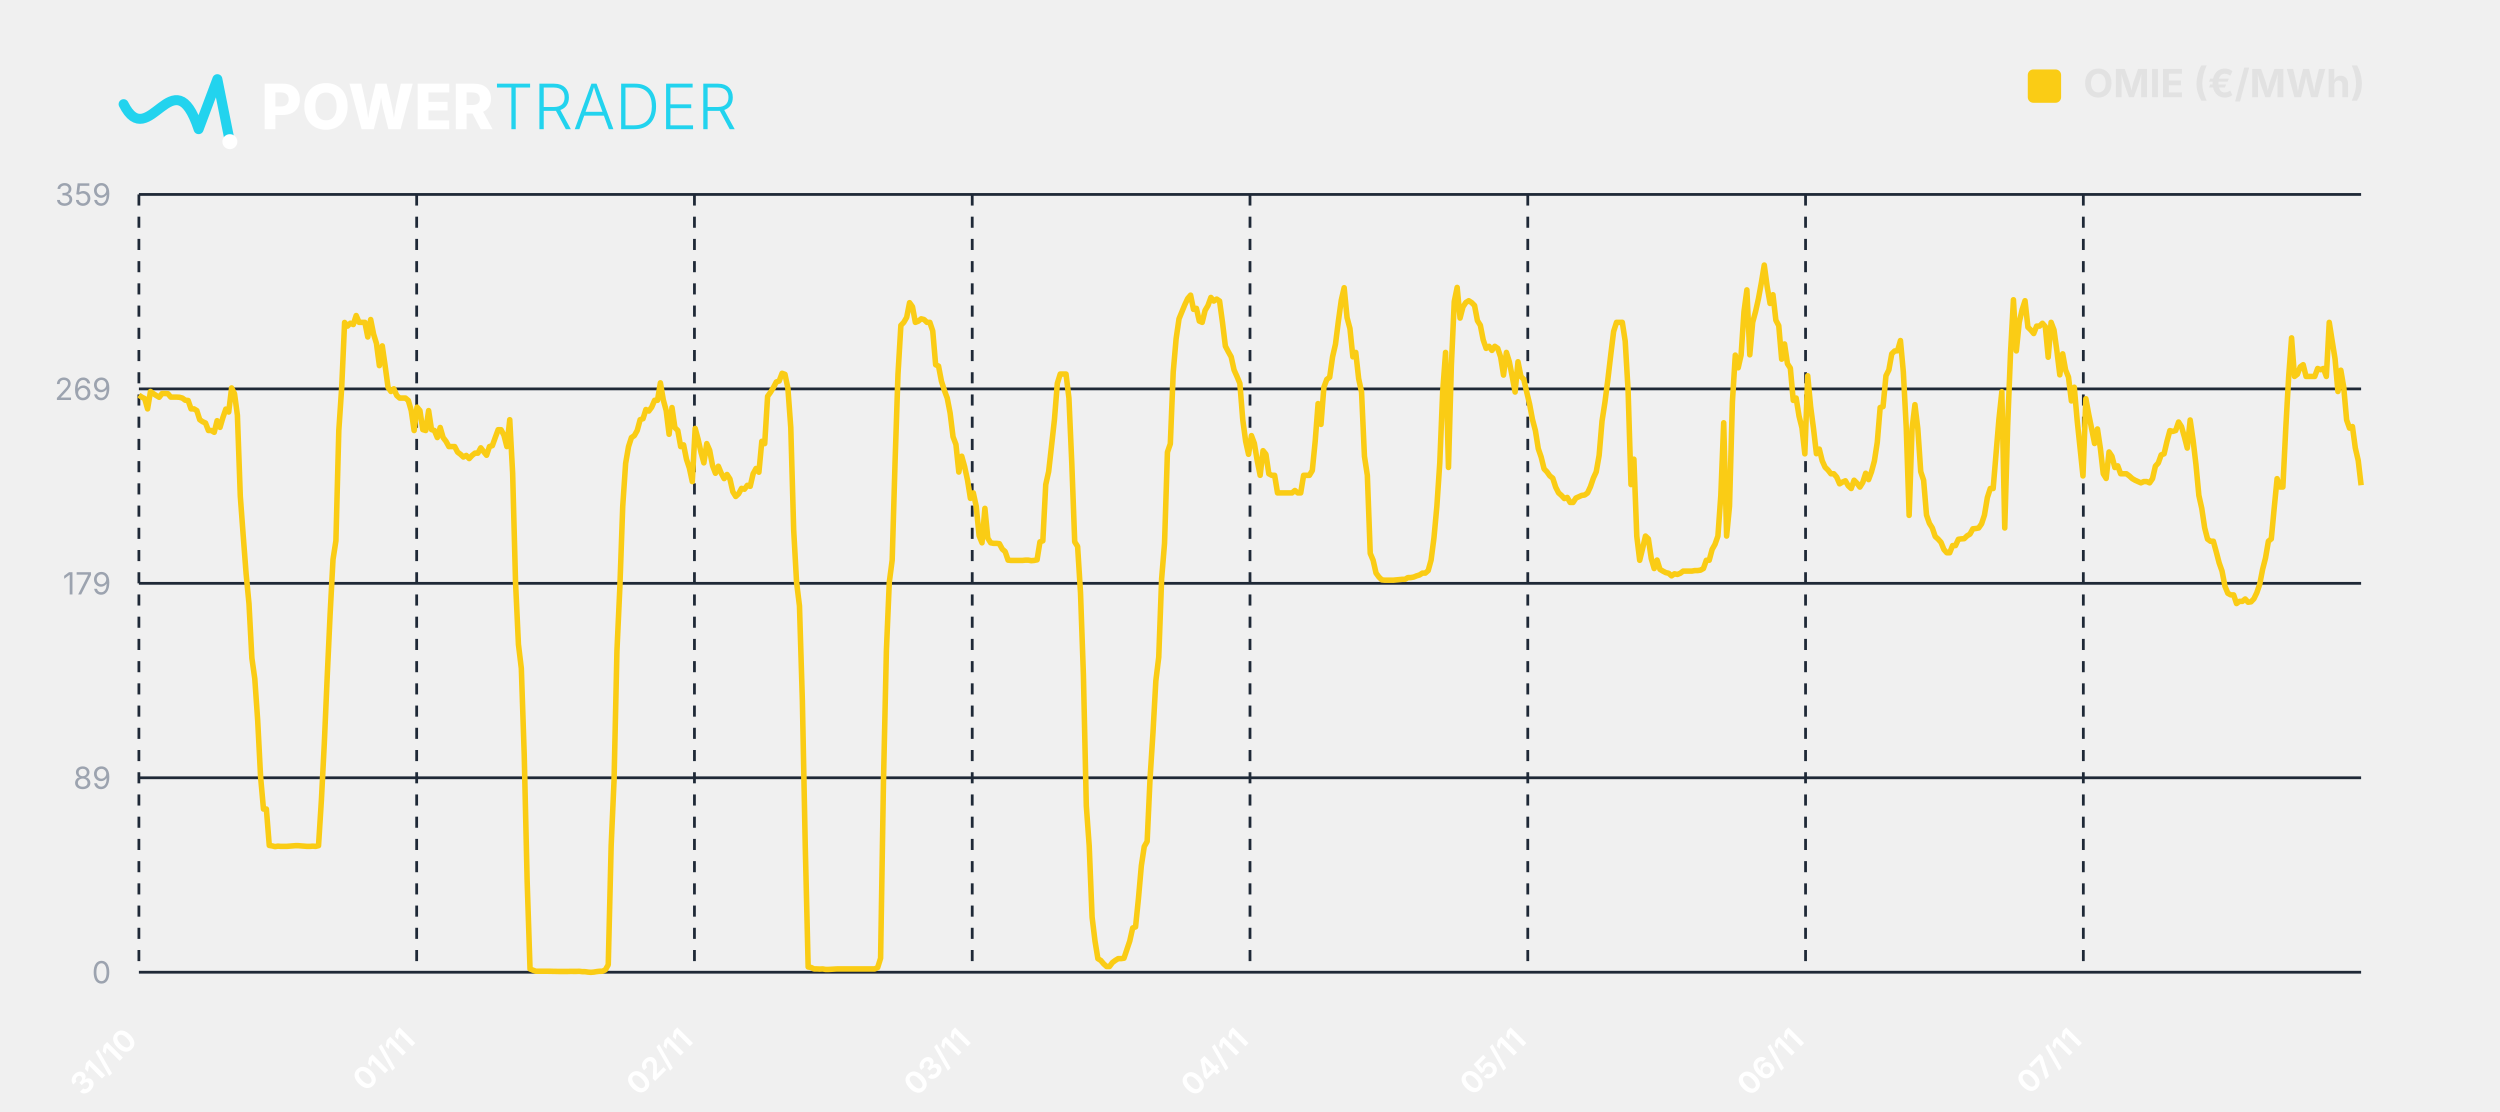
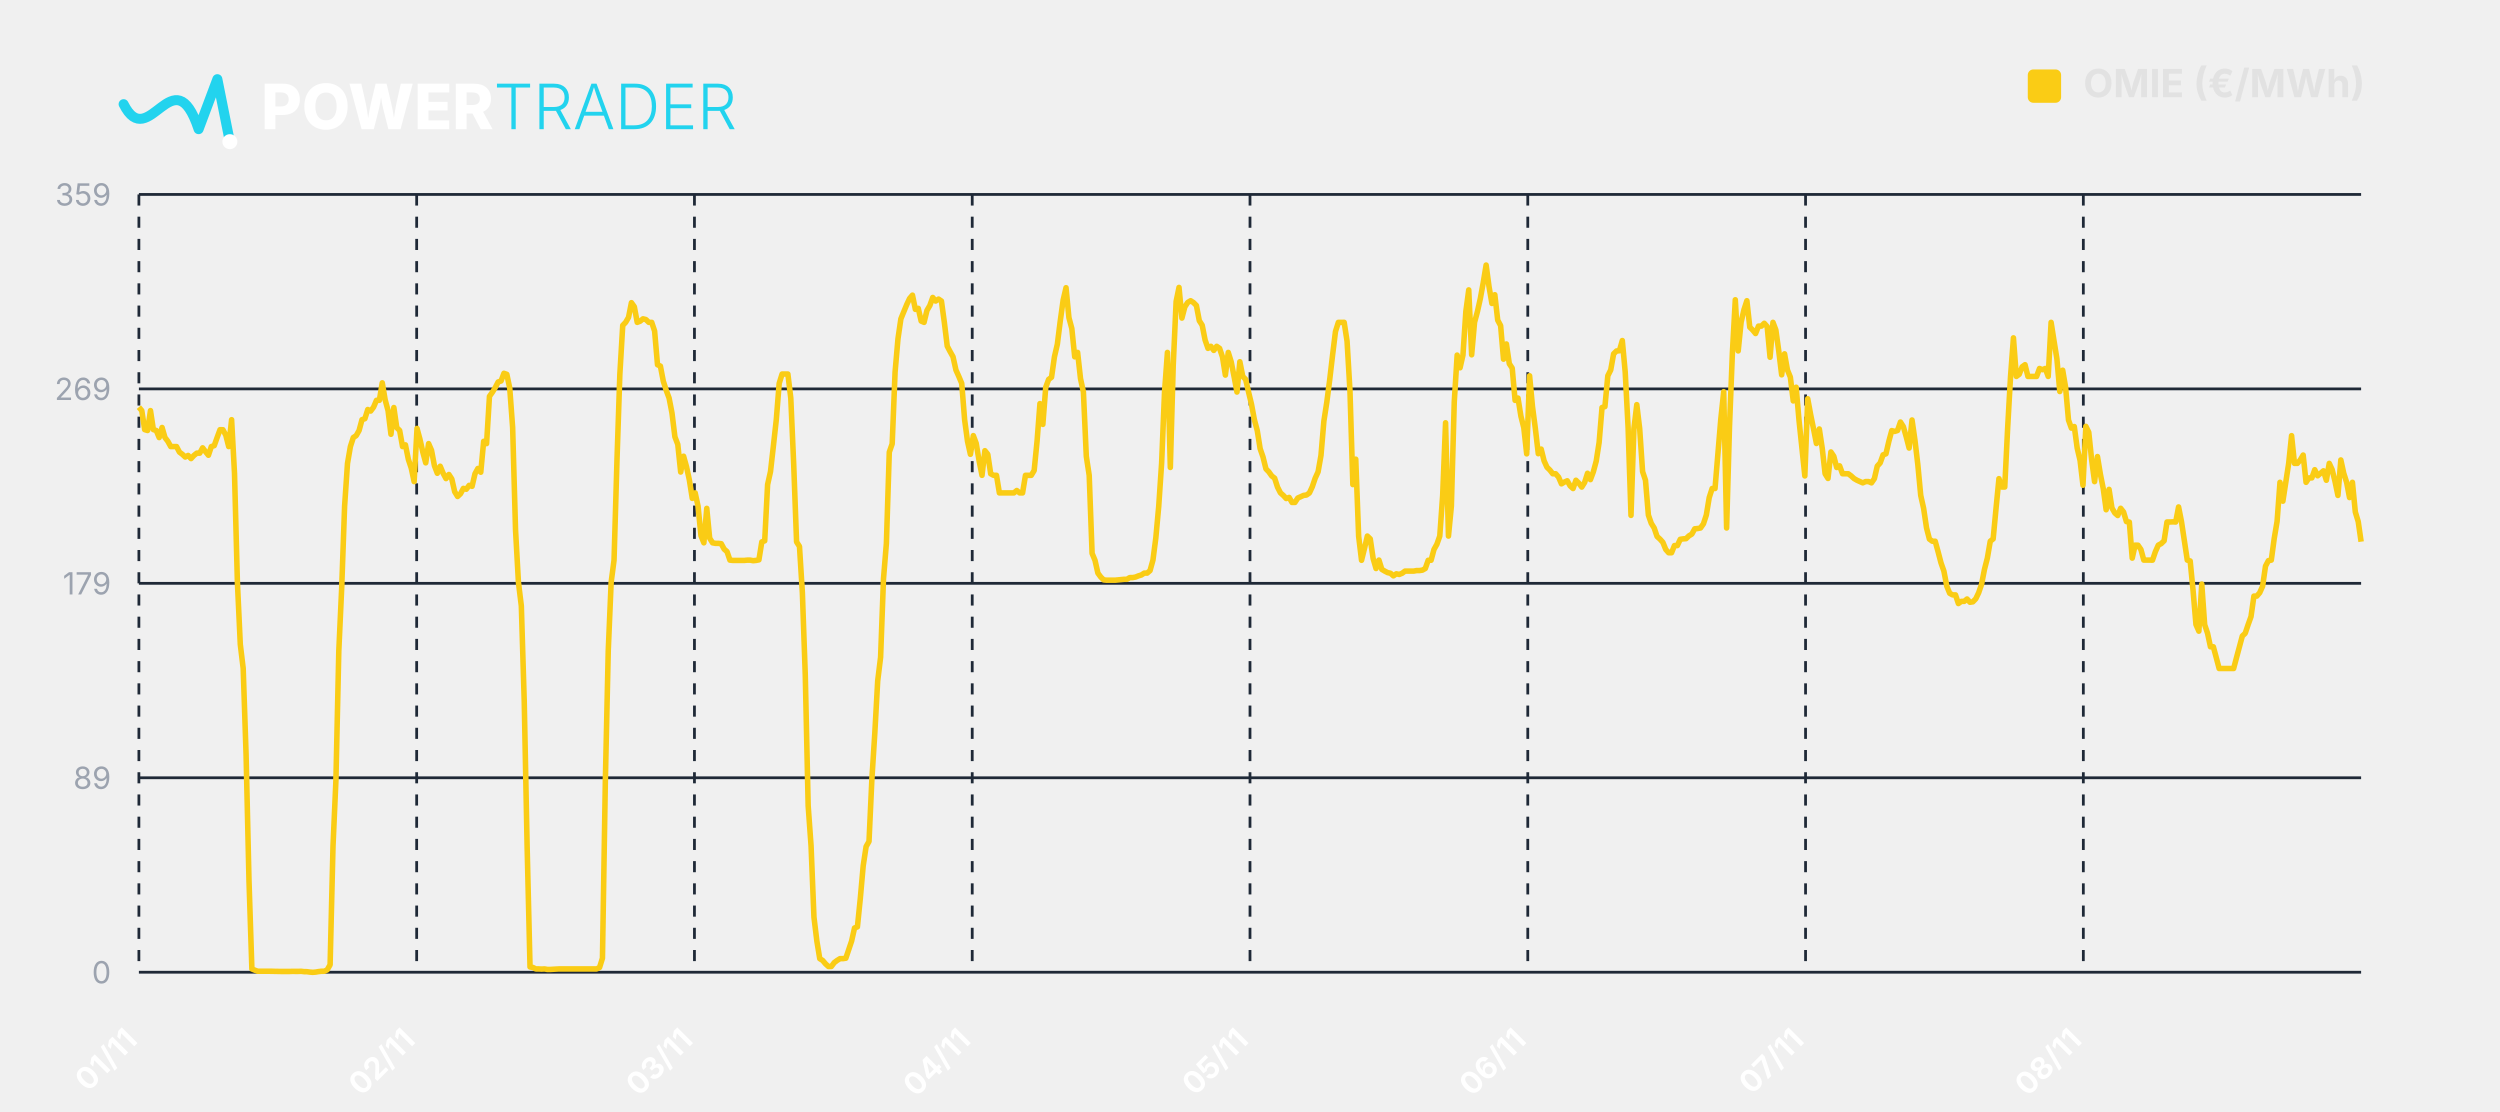
<svg xmlns="http://www.w3.org/2000/svg" viewBox="0 0 900 400" style="font-family: 'Inter', sans-serif; background: #0b0f19;">
  <g transform="translate(40, 15) scale(0.45)">
    <path d="M10 50 C30 90 50 10 70 70 L85 30 L95 80" stroke="#22d3ee" stroke-width="8" stroke-linecap="round" stroke-linejoin="round" fill="none" />
    <circle cx="95" cy="80" r="6" fill="#ffffff" />
    <text x="120" y="70" font-family="'Inter', sans-serif" font-weight="800" font-size="50" fill="#ffffff">POWER<tspan fill="#22d3ee" font-weight="300">TRADER</tspan>
    </text>
  </g>
  <rect x="730" y="25" width="12" height="12" fill="#facc15" rx="2" />
  <text x="750" y="35" font-size="14" font-weight="bold" fill="#e2e2e2">OMIE (€/MWh)</text>
  <line x1="50" y1="350.0" x2="850" y2="350.0" stroke="#1f2937" stroke-width="1" />
  <text x="40" y="354.0" text-anchor="end" font-size="11" fill="#9ca3af">0</text>
  <line x1="50" y1="280.0" x2="850" y2="280.0" stroke="#1f2937" stroke-width="1" />
  <text x="40" y="284.0" text-anchor="end" font-size="11" fill="#9ca3af">89</text>
  <line x1="50" y1="210.0" x2="850" y2="210.0" stroke="#1f2937" stroke-width="1" />
  <text x="40" y="214.0" text-anchor="end" font-size="11" fill="#9ca3af">179</text>
  <line x1="50" y1="140" x2="850" y2="140" stroke="#1f2937" stroke-width="1" />
  <text x="40" y="144" text-anchor="end" font-size="11" fill="#9ca3af">269</text>
  <line x1="50" y1="70.0" x2="850" y2="70.0" stroke="#1f2937" stroke-width="1" />
  <text x="40" y="74.0" text-anchor="end" font-size="11" fill="#9ca3af">359</text>
  <line x1="50.0" y1="70" x2="50.0" y2="350" stroke="#1f2937" stroke-width="1" stroke-dasharray="4,4" />
-   <text x="50.0" y="375" text-anchor="end" transform="rotate(-45, 50.0, 375)" font-size="11" font-weight="bold" fill="#ffffff">31/10</text>
+   <text x="50.0" y="375" text-anchor="end" transform="rotate(-45, 50.0, 375)" font-size="11" font-weight="bold" fill="#ffffff">01/11</text>
  <line x1="150.0" y1="70" x2="150.0" y2="350" stroke="#1f2937" stroke-width="1" stroke-dasharray="4,4" />
-   <text x="150.0" y="375" text-anchor="end" transform="rotate(-45, 150.0, 375)" font-size="11" font-weight="bold" fill="#ffffff">01/11</text>
+   <text x="150.0" y="375" text-anchor="end" transform="rotate(-45, 150.0, 375)" font-size="11" font-weight="bold" fill="#ffffff">02/11</text>
  <line x1="250.0" y1="70" x2="250.0" y2="350" stroke="#1f2937" stroke-width="1" stroke-dasharray="4,4" />
-   <text x="250.0" y="375" text-anchor="end" transform="rotate(-45, 250.0, 375)" font-size="11" font-weight="bold" fill="#ffffff">02/11</text>
+   <text x="250.0" y="375" text-anchor="end" transform="rotate(-45, 250.0, 375)" font-size="11" font-weight="bold" fill="#ffffff">03/11</text>
  <line x1="350.0" y1="70" x2="350.0" y2="350" stroke="#1f2937" stroke-width="1" stroke-dasharray="4,4" />
-   <text x="350.0" y="375" text-anchor="end" transform="rotate(-45, 350.0, 375)" font-size="11" font-weight="bold" fill="#ffffff">03/11</text>
+   <text x="350.0" y="375" text-anchor="end" transform="rotate(-45, 350.0, 375)" font-size="11" font-weight="bold" fill="#ffffff">04/11</text>
  <line x1="450.0" y1="70" x2="450.0" y2="350" stroke="#1f2937" stroke-width="1" stroke-dasharray="4,4" />
-   <text x="450.0" y="375" text-anchor="end" transform="rotate(-45, 450.0, 375)" font-size="11" font-weight="bold" fill="#ffffff">04/11</text>
+   <text x="450.0" y="375" text-anchor="end" transform="rotate(-45, 450.0, 375)" font-size="11" font-weight="bold" fill="#ffffff">05/11</text>
  <line x1="550.0" y1="70" x2="550.0" y2="350" stroke="#1f2937" stroke-width="1" stroke-dasharray="4,4" />
-   <text x="550.0" y="375" text-anchor="end" transform="rotate(-45, 550.0, 375)" font-size="11" font-weight="bold" fill="#ffffff">05/11</text>
+   <text x="550.0" y="375" text-anchor="end" transform="rotate(-45, 550.0, 375)" font-size="11" font-weight="bold" fill="#ffffff">06/11</text>
  <line x1="650.0" y1="70" x2="650.0" y2="350" stroke="#1f2937" stroke-width="1" stroke-dasharray="4,4" />
-   <text x="650.0" y="375" text-anchor="end" transform="rotate(-45, 650.0, 375)" font-size="11" font-weight="bold" fill="#ffffff">06/11</text>
+   <text x="650.0" y="375" text-anchor="end" transform="rotate(-45, 650.0, 375)" font-size="11" font-weight="bold" fill="#ffffff">07/11</text>
  <line x1="750.0" y1="70" x2="750.0" y2="350" stroke="#1f2937" stroke-width="1" stroke-dasharray="4,4" />
-   <text x="750.0" y="375" text-anchor="end" transform="rotate(-45, 750.0, 375)" font-size="11" font-weight="bold" fill="#ffffff">07/11</text>
-   <polyline points="50.0,142.252 51.043,142.953 52.086,143.49 53.129,147.196 54.172,140.928 55.215,141.722 56.258,142.392 57.301,143.015 58.344,141.66 59.387,141.66 60.43,141.722 61.473,142.953 62.516,142.953 63.559,142.953 64.602,143.015 65.645,143.303 66.688,144.082 67.731,144.183 68.774,147.196 69.817,147.196 70.86,147.819 71.904,151.09 72.947,151.814 73.99,152.281 75.033,154.983 76.076,154.983 77.119,155.621 78.162,151.456 79.205,153.854 80.248,150.319 81.291,147.282 82.334,148.325 83.377,139.659 84.42,141.722 85.463,149.462 86.506,178.6 87.549,192.748 88.592,206.453 89.635,217.323 90.678,236.938 91.721,244.335 92.764,259.324 93.807,279.562 94.85,291.25 95.893,291.25 96.936,304.355 97.979,304.526 99.022,304.783 100.065,304.612 101.108,304.697 102.151,304.697 103.194,304.697 104.237,304.612 105.28,304.526 106.323,304.44 107.366,304.44 108.409,304.526 109.452,304.612 110.495,304.697 111.538,304.697 112.581,304.612 113.625,304.697 114.668,304.44 115.711,287.932 116.754,267.578 117.797,243.595 118.84,221.17 119.883,201.391 120.926,194.695 121.969,154.983 123.012,139.464 124.055,116.089 125.098,117.404 126.141,116.369 127.184,116.828 128.227,113.597 129.27,116.05 130.313,116.05 131.356,116.05 132.399,121.306 133.442,115.037 134.485,120.27 135.528,123.657 136.571,131.623 137.614,124.521 138.657,131.755 139.7,139.464 140.743,140.928 141.786,139.97 142.829,142.392 143.872,143.303 144.915,143.303 145.958,143.303 147.001,144.183 148.044,147.819 149.087,154.983 150.13,146.573 151.173,147.819 152.216,154.664 153.259,154.983 154.302,147.819 155.346,154.664 156.389,154.983 157.432,157.521 158.475,153.901 159.518,157.521 160.561,158.876 161.604,160.768 162.647,160.768 163.69,160.768 164.733,162.77 165.776,163.548 166.819,164.529 167.862,163.961 168.905,165.09 169.948,163.961 170.991,163.128 172.034,163.136 173.077,161.22 174.12,162.598 175.163,163.891 176.206,160.768 177.249,160.434 178.292,157.521 179.335,154.695 180.378,154.71 181.421,156.673 182.464,160.768 183.507,151.097 184.55,170.377 185.593,209.622 186.636,231.977 187.679,240.636 188.722,271.783 189.765,316.914 190.808,348.816 191.851,349.252 192.894,349.642 193.937,349.65 194.98,349.65 196.023,349.65 197.066,349.65 198.11,349.657 199.153,349.689 200.196,349.704 201.239,349.727 202.282,349.727 203.325,349.727 204.368,349.727 205.411,349.689 206.454,349.704 207.497,349.704 208.54,349.665 209.583,349.798 210.626,349.805 211.669,349.953 212.712,350.039 213.755,349.953 214.798,349.774 215.841,349.657 216.884,349.65 217.927,349.136 218.97,347.321 220.013,304.58 221.056,281.033 222.099,234.329 223.142,211.545 224.185,182.236 225.228,166.819 226.271,160.768 227.314,157.521 228.357,156.828 229.4,154.983 230.443,151.09 231.486,150.731 232.529,147.43 233.572,147.975 234.615,146.573 235.658,144.113 236.701,144.113 237.744,137.821 238.787,143.957 239.831,147.819 240.874,156.338 241.917,146.721 242.96,153.939 244.003,154.983 245.046,160.768 246.089,160.153 247.132,165.347 248.175,168.493 249.218,173.375 250.261,154.235 251.304,158.105 252.347,162.77 253.39,166.624 254.433,159.702 255.476,162.108 256.519,167.636 257.562,170.377 258.605,167.846 259.648,170.362 260.691,172.293 261.734,170.821 262.777,172.433 263.82,177.027 264.863,178.732 265.906,177.759 266.949,175.82 267.992,176.124 269.035,174.722 270.078,175.073 271.121,170.556 272.164,168.656 273.207,169.996 274.25,158.876 275.293,159.702 276.336,142.68 277.379,141.216 278.422,139.519 279.465,137.51 280.508,137.159 281.551,134.387 282.595,134.769 283.638,139.752 284.681,153.939 285.724,190.802 286.767,209.638 287.81,218.141 288.853,252.316 289.896,304.752 290.939,348.1 291.982,348.287 293.025,348.816 294.068,348.816 295.111,348.871 296.154,348.816 297.197,348.996 298.24,348.996 299.283,348.933 300.326,348.871 301.369,348.816 302.412,348.816 303.455,348.816 304.498,348.816 305.541,348.816 306.584,348.816 307.627,348.816 308.67,348.816 309.713,348.816 310.756,348.816 311.799,348.816 312.842,348.816 313.885,348.816 314.928,348.816 315.971,348.287 317.014,344.954 318.057,281.033 319.1,234.251 320.143,209.638 321.186,201.641 322.229,166.087 323.272,134.769 324.316,117.14 325.359,116.05 326.402,114.259 327.445,108.964 328.488,110.428 329.531,116.05 330.574,115.637 331.617,114.78 332.66,115.037 333.703,116.05 334.746,116.05 335.789,119.172 336.832,131.311 337.875,131.786 338.918,137.229 339.961,140.484 341.004,143.303 342.047,148.707 343.09,157.249 344.133,159.982 345.176,169.933 346.219,164.241 347.262,167.987 348.305,172.838 349.348,179.417 350.391,177.44 351.434,182.26 352.477,192.842 353.52,195.411 354.563,183.015 355.606,193.737 356.649,195.411 357.692,195.606 358.735,195.606 359.778,195.738 360.821,197.677 361.864,198.588 362.907,201.648 363.95,201.75 364.993,201.75 366.037,201.75 367.08,201.75 368.123,201.75 369.166,201.648 370.209,201.648 371.252,201.851 372.295,201.75 373.338,201.547 374.381,195.084 375.424,194.695 376.467,174.45 377.51,169.778 378.553,160.519 379.596,151.09 380.639,138.008 381.682,134.66 382.725,134.66 383.768,134.66 384.811,143.303 385.854,166.99 386.897,195.084 387.94,196.712 388.983,213.383 390.026,242.926 391.069,290.074 392.112,304.495 393.155,330.183 394.198,338.772 395.241,345.11 396.284,345.756 397.327,346.994 398.37,347.937 399.413,347.937 400.456,346.535 401.499,345.756 402.542,345.11 403.585,345.11 404.628,344.954 405.671,341.863 406.714,338.772 407.757,334.076 408.801,333.671 409.844,323.424 410.887,311.658 411.93,304.752 412.973,302.93 414.016,280.34 415.059,263.988 416.102,245.114 417.145,236.618 418.188,208.337 419.231,195.606 420.274,162.77 421.317,159.772 422.36,133.928 423.403,121.944 424.446,114.78 425.489,112.234 426.532,109.703 427.575,107.476 428.618,106.254 429.661,111.37 430.704,111.004 431.747,115.582 432.79,116.05 433.833,111.759 434.876,109.976 435.919,107.087 436.962,108.38 438.005,107.671 439.048,108.38 440.091,116.05 441.134,124.615 442.177,126.593 443.22,128.454 444.263,133.196 445.306,135.516 446.349,138.008 447.392,151.09 448.435,158.876 449.478,163.548 450.522,156.828 451.565,159.624 452.608,165.884 453.651,171.117 454.694,162.248 455.737,163.548 456.78,170.556 457.823,171.117 458.866,171.117 459.909,177.447 460.952,177.447 461.995,177.447 463.038,177.447 464.081,177.44 465.124,177.447 466.167,176.583 467.21,177.447 468.253,177.447 469.296,171.117 470.339,171.117 471.382,171.117 472.425,169.388 473.468,158.876 474.511,145.296 475.554,152.779 476.597,139.41 477.64,136.591 478.683,135.812 479.726,128.454 480.769,123.945 481.812,115.637 482.855,108.084 483.898,103.583 484.941,114.352 485.984,118.277 487.027,128.454 488.07,126.873 489.113,136.295 490.156,141.13 491.199,164.272 492.243,171.117 493.286,199.219 494.329,201.703 495.372,206.32 496.415,207.738 497.458,208.758 498.501,208.859 499.544,208.859 500.587,208.859 501.63,208.859 502.673,208.758 503.716,208.656 504.759,208.555 505.802,208.555 506.845,207.932 507.888,207.932 508.931,207.738 509.974,207.309 511.017,206.998 512.06,206.32 513.103,206.32 514.146,205.417 515.189,201.641 516.232,193.581 517.275,182.236 518.318,166.663 519.361,141.13 520.404,126.873 521.447,168.283 522.49,131.623 523.533,108.551 524.576,103.474 525.619,114.508 526.662,110.49 527.705,108.886 528.748,108.263 529.791,108.933 530.834,109.984 531.877,115.45 532.92,117.085 533.963,122.396 535.007,125.409 536.05,124.677 537.093,126.141 538.136,124.677 539.179,125.409 540.222,128.5 541.265,135.033 542.308,126.873 543.351,130.229 544.394,135.516 545.437,141.13 546.48,130.229 547.523,135.516 548.566,136.591 549.609,141.13 550.652,145.452 551.695,151.035 552.738,154.983 553.781,161.524 554.824,164.561 555.867,168.796 556.91,169.863 557.953,171.335 558.996,172.145 560.039,175.368 561.082,177.424 562.125,178.343 563.168,179.472 564.211,179.075 565.254,180.881 566.297,180.881 567.34,179.285 568.383,178.826 569.426,178.343 570.469,178.211 571.512,177.471 572.555,175.228 573.598,172.145 574.641,169.863 575.684,163.938 576.728,151.603 577.771,144.852 578.814,136.778 579.857,127.839 580.9,119.351 581.943,116.05 582.986,116.05 584.029,116.042 585.072,122.832 586.115,140.648 587.158,174.45 588.201,165.308 589.244,193.083 590.287,201.703 591.33,197.483 592.373,192.982 593.416,193.994 594.459,201.08 595.502,204.662 596.545,201.625 597.588,204.973 598.631,205.596 599.674,206.141 600.717,206.375 601.76,207.302 602.803,206.57 603.846,206.795 604.889,206.383 605.932,205.596 606.975,205.596 608.018,205.596 609.061,205.596 610.104,205.402 611.147,205.402 612.19,205.246 613.233,204.662 614.276,201.703 615.319,201.687 616.362,197.802 617.405,195.941 618.449,192.982 619.492,178.343 620.535,152.203 621.578,192.982 622.621,182.236 623.664,144.673 624.707,127.839 625.75,132.402 626.793,127.839 627.836,112.156 628.879,104.37 629.922,127.73 630.965,116.05 632.008,112.156 633.051,107.476 634.094,101.753 635.137,95.423 636.18,103.202 637.223,109.244 638.266,106.106 639.309,115.271 640.352,117.225 641.395,129.302 642.438,123.836 643.481,130.938 644.524,132.534 645.567,144.136 646.61,143.303 647.653,149.805 648.696,153.963 649.739,163.385 650.782,135.283 651.825,146.386 652.868,154.36 653.911,163.33 654.954,161.679 655.997,165.892 657.04,168.205 658.083,169.217 659.126,170.556 660.169,170.556 661.213,171.755 662.256,174.177 663.299,173.554 664.342,173.087 665.385,174.917 666.428,175.867 667.471,172.892 668.514,173.936 669.557,175.345 670.6,173.671 671.643,170.377 672.686,172.666 673.729,169.863 674.772,165.993 675.815,159.266 676.858,146.713 677.901,146.379 678.944,135.283 679.987,133.196 681.03,127.387 682.073,126.351 683.116,126.273 684.159,122.598 685.202,133.928 686.245,153.893 687.288,185.538 688.331,154.438 689.374,145.678 690.417,154.36 691.46,169.778 692.503,172.892 693.546,185.421 694.589,188.403 695.632,190.07 696.675,193.138 697.718,194.072 698.761,195.24 699.804,197.81 700.847,198.985 701.89,198.985 702.934,196.408 703.977,196.408 705.02,194.15 706.063,193.994 707.106,193.916 708.149,192.904 709.192,192.281 710.235,190.373 711.278,190.272 712.321,190.07 713.364,188.582 714.407,185.421 715.45,179.122 716.493,175.867 717.536,175.867 718.579,163.33 719.622,150.856 720.665,141.014 721.708,190.07 722.751,153.465 723.794,126.943 724.837,107.92 725.88,126.328 726.923,116.05 727.966,111.463 729.009,108.263 730.052,117.794 731.095,118.806 732.138,120.067 733.181,117.404 734.224,117.404 735.267,116.384 736.31,117.576 737.353,128.609 738.396,116.05 739.439,118.798 740.482,126.351 741.525,134.94 742.568,127.387 743.611,133.196 744.654,135.758 745.698,144.331 746.741,139.41 747.784,151.417 748.827,161.306 749.87,171.335 750.913,143.552 751.956,149.221 752.999,154.36 754.042,159.655 755.085,154.438 756.128,161.345 757.171,170.556 758.214,172.238 759.257,162.707 760.3,164.265 761.343,168.298 762.386,167.706 763.429,170.541 764.472,170.556 765.515,170.556 766.558,171.335 767.601,172.285 768.644,172.892 769.687,173.359 770.73,173.827 771.773,173.359 772.816,173.359 773.859,173.827 774.902,172.308 775.945,167.8 776.988,166.663 778.031,163.751 779.074,163.369 780.117,158.876 781.16,155.014 782.203,155.31 783.246,154.983 784.289,151.931 785.332,153.574 786.375,157.249 787.419,161.298 788.462,151.199 789.505,158.409 790.548,167.278 791.591,178.343 792.634,183.015 793.677,190.023 794.72,194.072 795.763,194.843 796.806,194.843 797.849,198.651 798.892,202.637 799.935,205.596 800.978,211.031 802.021,213.578 803.064,214.162 804.107,214.162 805.15,217.276 806.193,216.498 807.236,216.498 808.279,215.641 809.322,216.809 810.365,216.653 811.408,215.563 812.451,213.383 813.494,210.346 814.537,204.973 815.58,200.909 816.623,194.843 817.666,193.994 818.709,182.953 819.752,172.316 820.795,175.329 821.838,175.329 822.881,154.126 823.924,135.516 824.967,121.633 826.01,135.516 827.053,134.738 828.096,132.059 829.14,131.296 830.183,135.516 831.226,135.516 832.269,135.516 833.312,135.516 834.355,132.659 835.398,133.095 836.441,132.659 837.484,135.516 838.527,116.05 839.57,122.668 840.613,129.147 841.656,140.944 842.699,133.274 843.742,139.41 844.785,151.199 845.828,154.126 846.871,153.558 847.914,161.29 848.957,165.76 850.0,174.683" fill="none" stroke="#facc15" stroke-width="2" stroke-linejoin="round" />
+   <text x="750.0" y="375" text-anchor="end" transform="rotate(-45, 750.0, 375)" font-size="11" font-weight="bold" fill="#ffffff">08/11</text>
+   <polyline points="50.0,146.573 51.043,147.819 52.086,154.664 53.129,154.983 54.172,147.819 55.215,154.664 56.258,154.983 57.301,157.521 58.344,153.901 59.387,157.521 60.43,158.876 61.473,160.768 62.516,160.768 63.559,160.768 64.602,162.77 65.645,163.548 66.688,164.529 67.731,163.961 68.774,165.09 69.817,163.961 70.86,163.128 71.904,163.136 72.947,161.22 73.99,162.598 75.033,163.891 76.076,160.768 77.119,160.434 78.162,157.521 79.205,154.695 80.248,154.71 81.291,156.673 82.334,160.768 83.377,151.097 84.42,170.377 85.463,209.622 86.506,231.977 87.549,240.636 88.592,271.783 89.635,316.914 90.678,348.816 91.721,349.252 92.764,349.642 93.807,349.65 94.85,349.65 95.893,349.65 96.936,349.65 97.979,349.657 99.022,349.689 100.065,349.704 101.108,349.727 102.151,349.727 103.194,349.727 104.237,349.727 105.28,349.689 106.323,349.704 107.366,349.704 108.409,349.665 109.452,349.798 110.495,349.805 111.538,349.953 112.581,350.039 113.625,349.953 114.668,349.774 115.711,349.657 116.754,349.65 117.797,349.136 118.84,347.321 119.883,304.58 120.926,281.033 121.969,234.329 123.012,211.545 124.055,182.236 125.098,166.819 126.141,160.768 127.184,157.521 128.227,156.828 129.27,154.983 130.313,151.09 131.356,150.731 132.399,147.43 133.442,147.975 134.485,146.573 135.528,144.113 136.571,144.113 137.614,137.821 138.657,143.957 139.7,147.819 140.743,156.338 141.786,146.721 142.829,153.939 143.872,154.983 144.915,160.768 145.958,160.153 147.001,165.347 148.044,168.493 149.087,173.375 150.13,154.235 151.173,158.105 152.216,162.77 153.259,166.624 154.302,159.702 155.346,162.108 156.389,167.636 157.432,170.377 158.475,167.846 159.518,170.362 160.561,172.293 161.604,170.821 162.647,172.433 163.69,177.027 164.733,178.732 165.776,177.759 166.819,175.82 167.862,176.124 168.905,174.722 169.948,175.073 170.991,170.556 172.034,168.656 173.077,169.996 174.12,158.876 175.163,159.702 176.206,142.68 177.249,141.216 178.292,139.519 179.335,137.51 180.378,137.159 181.421,134.387 182.464,134.769 183.507,139.752 184.55,153.939 185.593,190.802 186.636,209.638 187.679,218.141 188.722,252.316 189.765,304.752 190.808,348.1 191.851,348.287 192.894,348.816 193.937,348.816 194.98,348.871 196.023,348.816 197.066,348.996 198.11,348.996 199.153,348.933 200.196,348.871 201.239,348.816 202.282,348.816 203.325,348.816 204.368,348.816 205.411,348.816 206.454,348.816 207.497,348.816 208.54,348.816 209.583,348.816 210.626,348.816 211.669,348.816 212.712,348.816 213.755,348.816 214.798,348.816 215.841,348.287 216.884,344.954 217.927,281.033 218.97,234.251 220.013,209.638 221.056,201.641 222.099,166.087 223.142,134.769 224.185,117.14 225.228,116.05 226.271,114.259 227.314,108.964 228.357,110.428 229.4,116.05 230.443,115.637 231.486,114.78 232.529,115.037 233.572,116.05 234.615,116.05 235.658,119.172 236.701,131.311 237.744,131.786 238.787,137.229 239.831,140.484 240.874,143.303 241.917,148.707 242.96,157.249 244.003,159.982 245.046,169.933 246.089,164.241 247.132,167.987 248.175,172.838 249.218,179.417 250.261,177.44 251.304,182.26 252.347,192.842 253.39,195.411 254.433,183.015 255.476,193.737 256.519,195.411 257.562,195.606 258.605,195.606 259.648,195.738 260.691,197.677 261.734,198.588 262.777,201.648 263.82,201.75 264.863,201.75 265.906,201.75 266.949,201.75 267.992,201.75 269.035,201.648 270.078,201.648 271.121,201.851 272.164,201.75 273.207,201.547 274.25,195.084 275.293,194.695 276.336,174.45 277.379,169.778 278.422,160.519 279.465,151.09 280.508,138.008 281.551,134.66 282.595,134.66 283.638,134.66 284.681,143.303 285.724,166.99 286.767,195.084 287.81,196.712 288.853,213.383 289.896,242.926 290.939,290.074 291.982,304.495 293.025,330.183 294.068,338.772 295.111,345.11 296.154,345.756 297.197,346.994 298.24,347.937 299.283,347.937 300.326,346.535 301.369,345.756 302.412,345.11 303.455,345.11 304.498,344.954 305.541,341.863 306.584,338.772 307.627,334.076 308.67,333.671 309.713,323.424 310.756,311.658 311.799,304.752 312.842,302.93 313.885,280.34 314.928,263.988 315.971,245.114 317.014,236.618 318.057,208.337 319.1,195.606 320.143,162.77 321.186,159.772 322.229,133.928 323.272,121.944 324.316,114.78 325.359,112.234 326.402,109.703 327.445,107.476 328.488,106.254 329.531,111.37 330.574,111.004 331.617,115.582 332.66,116.05 333.703,111.759 334.746,109.976 335.789,107.087 336.832,108.38 337.875,107.671 338.918,108.38 339.961,116.05 341.004,124.615 342.047,126.593 343.09,128.454 344.133,133.196 345.176,135.516 346.219,138.008 347.262,151.09 348.305,158.876 349.348,163.548 350.391,156.828 351.434,159.624 352.477,165.884 353.52,171.117 354.563,162.248 355.606,163.548 356.649,170.556 357.692,171.117 358.735,171.117 359.778,177.447 360.821,177.447 361.864,177.447 362.907,177.447 363.95,177.44 364.993,177.447 366.037,176.583 367.08,177.447 368.123,177.447 369.166,171.117 370.209,171.117 371.252,171.117 372.295,169.388 373.338,158.876 374.381,145.296 375.424,152.779 376.467,139.41 377.51,136.591 378.553,135.812 379.596,128.454 380.639,123.945 381.682,115.637 382.725,108.084 383.768,103.583 384.811,114.352 385.854,118.277 386.897,128.454 387.94,126.873 388.983,136.295 390.026,141.13 391.069,164.272 392.112,171.117 393.155,199.219 394.198,201.703 395.241,206.32 396.284,207.738 397.327,208.758 398.37,208.859 399.413,208.859 400.456,208.859 401.499,208.859 402.542,208.758 403.585,208.656 404.628,208.555 405.671,208.555 406.714,207.932 407.757,207.932 408.801,207.738 409.844,207.309 410.887,206.998 411.93,206.32 412.973,206.32 414.016,205.417 415.059,201.641 416.102,193.581 417.145,182.236 418.188,166.663 419.231,141.13 420.274,126.873 421.317,168.283 422.36,131.623 423.403,108.551 424.446,103.474 425.489,114.508 426.532,110.49 427.575,108.886 428.618,108.263 429.661,108.933 430.704,109.984 431.747,115.45 432.79,117.085 433.833,122.396 434.876,125.409 435.919,124.677 436.962,126.141 438.005,124.677 439.048,125.409 440.091,128.5 441.134,135.033 442.177,126.873 443.22,130.229 444.263,135.516 445.306,141.13 446.349,130.229 447.392,135.516 448.435,136.591 449.478,141.13 450.522,145.452 451.565,151.035 452.608,154.983 453.651,161.524 454.694,164.561 455.737,168.796 456.78,169.863 457.823,171.335 458.866,172.145 459.909,175.368 460.952,177.424 461.995,178.343 463.038,179.472 464.081,179.075 465.124,180.881 466.167,180.881 467.21,179.285 468.253,178.826 469.296,178.343 470.339,178.211 471.382,177.471 472.425,175.228 473.468,172.145 474.511,169.863 475.554,163.938 476.597,151.603 477.64,144.852 478.683,136.778 479.726,127.839 480.769,119.351 481.812,116.05 482.855,116.05 483.898,116.042 484.941,122.832 485.984,140.648 487.027,174.45 488.07,165.308 489.113,193.083 490.156,201.703 491.199,197.483 492.243,192.982 493.286,193.994 494.329,201.08 495.372,204.662 496.415,201.625 497.458,204.973 498.501,205.596 499.544,206.141 500.587,206.375 501.63,207.302 502.673,206.57 503.716,206.795 504.759,206.383 505.802,205.596 506.845,205.596 507.888,205.596 508.931,205.596 509.974,205.402 511.017,205.402 512.06,205.246 513.103,204.662 514.146,201.703 515.189,201.687 516.232,197.802 517.275,195.941 518.318,192.982 519.361,178.343 520.404,152.203 521.447,192.982 522.49,182.236 523.533,144.673 524.576,127.839 525.619,132.402 526.662,127.839 527.705,112.156 528.748,104.37 529.791,127.73 530.834,116.05 531.877,112.156 532.92,107.476 533.963,101.753 535.007,95.423 536.05,103.202 537.093,109.244 538.136,106.106 539.179,115.271 540.222,117.225 541.265,129.302 542.308,123.836 543.351,130.938 544.394,132.534 545.437,144.136 546.48,143.303 547.523,149.805 548.566,153.963 549.609,163.385 550.652,135.283 551.695,146.386 552.738,154.36 553.781,163.33 554.824,161.679 555.867,165.892 556.91,168.205 557.953,169.217 558.996,170.556 560.039,170.556 561.082,171.755 562.125,174.177 563.168,173.554 564.211,173.087 565.254,174.917 566.297,175.867 567.34,172.892 568.383,173.936 569.426,175.345 570.469,173.671 571.512,170.377 572.555,172.666 573.598,169.863 574.641,165.993 575.684,159.266 576.728,146.713 577.771,146.379 578.814,135.283 579.857,133.196 580.9,127.387 581.943,126.351 582.986,126.273 584.029,122.598 585.072,133.928 586.115,153.893 587.158,185.538 588.201,154.438 589.244,145.678 590.287,154.36 591.33,169.778 592.373,172.892 593.416,185.421 594.459,188.403 595.502,190.07 596.545,193.138 597.588,194.072 598.631,195.24 599.674,197.81 600.717,198.985 601.76,198.985 602.803,196.408 603.846,196.408 604.889,194.15 605.932,193.994 606.975,193.916 608.018,192.904 609.061,192.281 610.104,190.373 611.147,190.272 612.19,190.07 613.233,188.582 614.276,185.421 615.319,179.122 616.362,175.867 617.405,175.867 618.449,163.33 619.492,150.856 620.535,141.014 621.578,190.07 622.621,153.465 623.664,126.943 624.707,107.92 625.75,126.328 626.793,116.05 627.836,111.463 628.879,108.263 629.922,117.794 630.965,118.806 632.008,120.067 633.051,117.404 634.094,117.404 635.137,116.384 636.18,117.576 637.223,128.609 638.266,116.05 639.309,118.798 640.352,126.351 641.395,134.94 642.438,127.387 643.481,133.196 644.524,135.758 645.567,144.331 646.61,139.41 647.653,151.417 648.696,161.306 649.739,171.335 650.782,143.552 651.825,149.221 652.868,154.36 653.911,159.655 654.954,154.438 655.997,161.345 657.04,170.556 658.083,172.238 659.126,162.707 660.169,164.265 661.213,168.298 662.256,167.706 663.299,170.541 664.342,170.556 665.385,170.556 666.428,171.335 667.471,172.285 668.514,172.892 669.557,173.359 670.6,173.827 671.643,173.359 672.686,173.359 673.729,173.827 674.772,172.308 675.815,167.8 676.858,166.663 677.901,163.751 678.944,163.369 679.987,158.876 681.03,155.014 682.073,155.31 683.116,154.983 684.159,151.931 685.202,153.574 686.245,157.249 687.288,161.298 688.331,151.199 689.374,158.409 690.417,167.278 691.46,178.343 692.503,183.015 693.546,190.023 694.589,194.072 695.632,194.843 696.675,194.843 697.718,198.651 698.761,202.637 699.804,205.596 700.847,211.031 701.89,213.578 702.934,214.162 703.977,214.162 705.02,217.276 706.063,216.498 707.106,216.498 708.149,215.641 709.192,216.809 710.235,216.653 711.278,215.563 712.321,213.383 713.364,210.346 714.407,204.973 715.45,200.909 716.493,194.843 717.536,193.994 718.579,182.953 719.622,172.316 720.665,175.329 721.708,175.329 722.751,154.126 723.794,135.516 724.837,121.633 725.88,135.516 726.923,134.738 727.966,132.059 729.009,131.296 730.052,135.516 731.095,135.516 732.138,135.516 733.181,135.516 734.224,132.659 735.267,133.095 736.31,132.659 737.353,135.516 738.396,116.05 739.439,122.668 740.482,129.147 741.525,140.944 742.568,133.274 743.611,139.41 744.654,151.199 745.698,154.126 746.741,153.558 747.784,161.29 748.827,165.76 749.87,174.683 750.913,153.488 751.956,155.614 752.999,165.588 754.042,173.383 755.085,164.358 756.128,170.665 757.171,175.913 758.214,183.505 759.257,176.178 760.3,182.875 761.343,184.681 762.386,185.585 763.429,182.984 764.472,184.315 765.515,187.765 766.558,187.952 767.601,200.924 768.644,196.252 769.687,196.283 770.73,197.81 771.773,201.641 772.816,201.641 773.859,201.641 774.902,201.648 775.945,198.588 776.988,196.252 778.031,195.707 779.074,194.695 780.117,187.921 781.16,187.921 782.203,187.866 783.246,187.921 784.289,182.501 785.332,187.765 786.375,194.695 787.419,201.641 788.462,201.952 789.505,212.604 790.548,224.837 791.591,227.22 792.634,210.268 793.677,224.884 794.72,227.983 795.763,232.842 796.806,232.842 797.849,236.727 798.892,240.667 799.935,240.667 800.978,240.667 802.021,240.667 803.064,240.667 804.107,240.667 805.15,236.727 806.193,232.842 807.236,228.964 808.279,227.983 809.322,224.884 810.365,221.972 811.408,214.598 812.451,214.598 813.494,213.383 814.537,211.047 815.58,203.805 816.623,201.835 817.666,201.641 818.709,193.916 819.752,187.695 820.795,173.632 821.838,180.422 822.881,173.632 823.924,166.819 824.967,156.836 826.01,166.819 827.053,166.819 828.096,165.588 829.14,163.821 830.183,173.632 831.226,172.043 832.269,172.043 833.312,169.1 834.355,171.28 835.398,170.377 836.441,169.497 837.484,172.892 838.527,166.819 839.57,169.069 840.613,173.359 841.656,178.351 842.699,165.588 843.742,170.377 844.785,173.632 845.828,179.122 846.871,173.632 847.914,184.315 848.957,187.765 850.0,195.006" fill="none" stroke="#facc15" stroke-width="2" stroke-linejoin="round" />
</svg>
